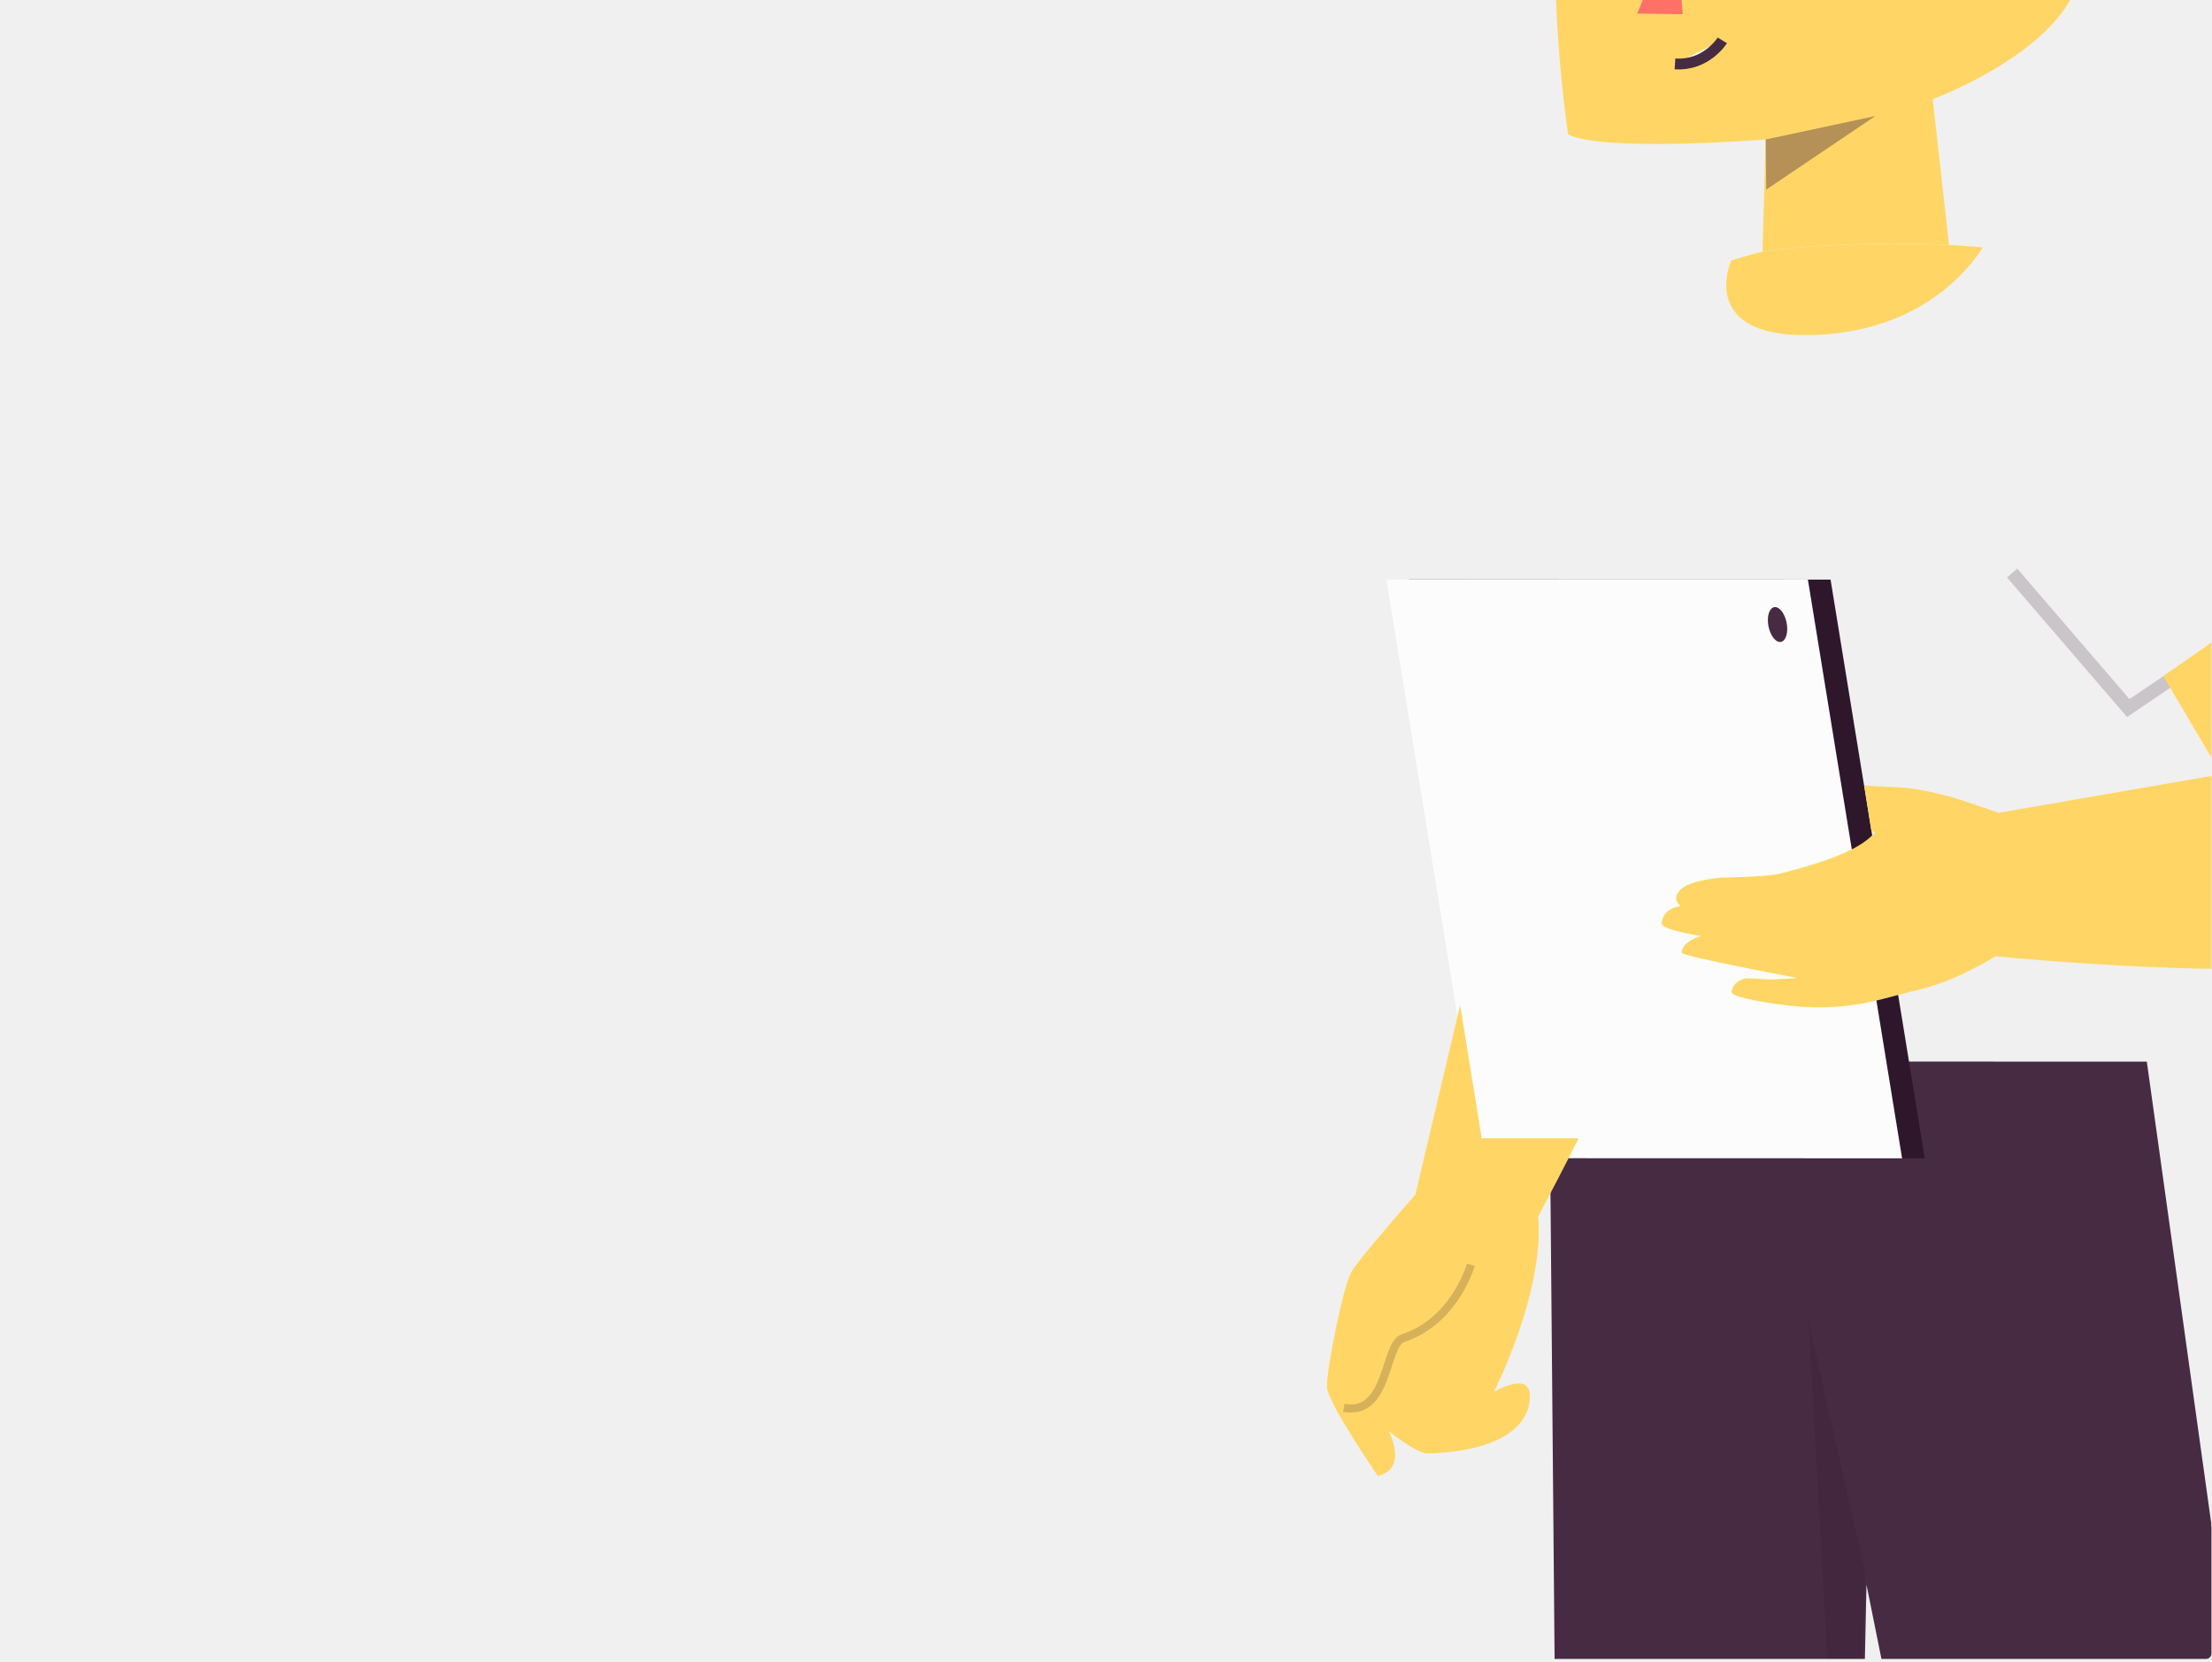
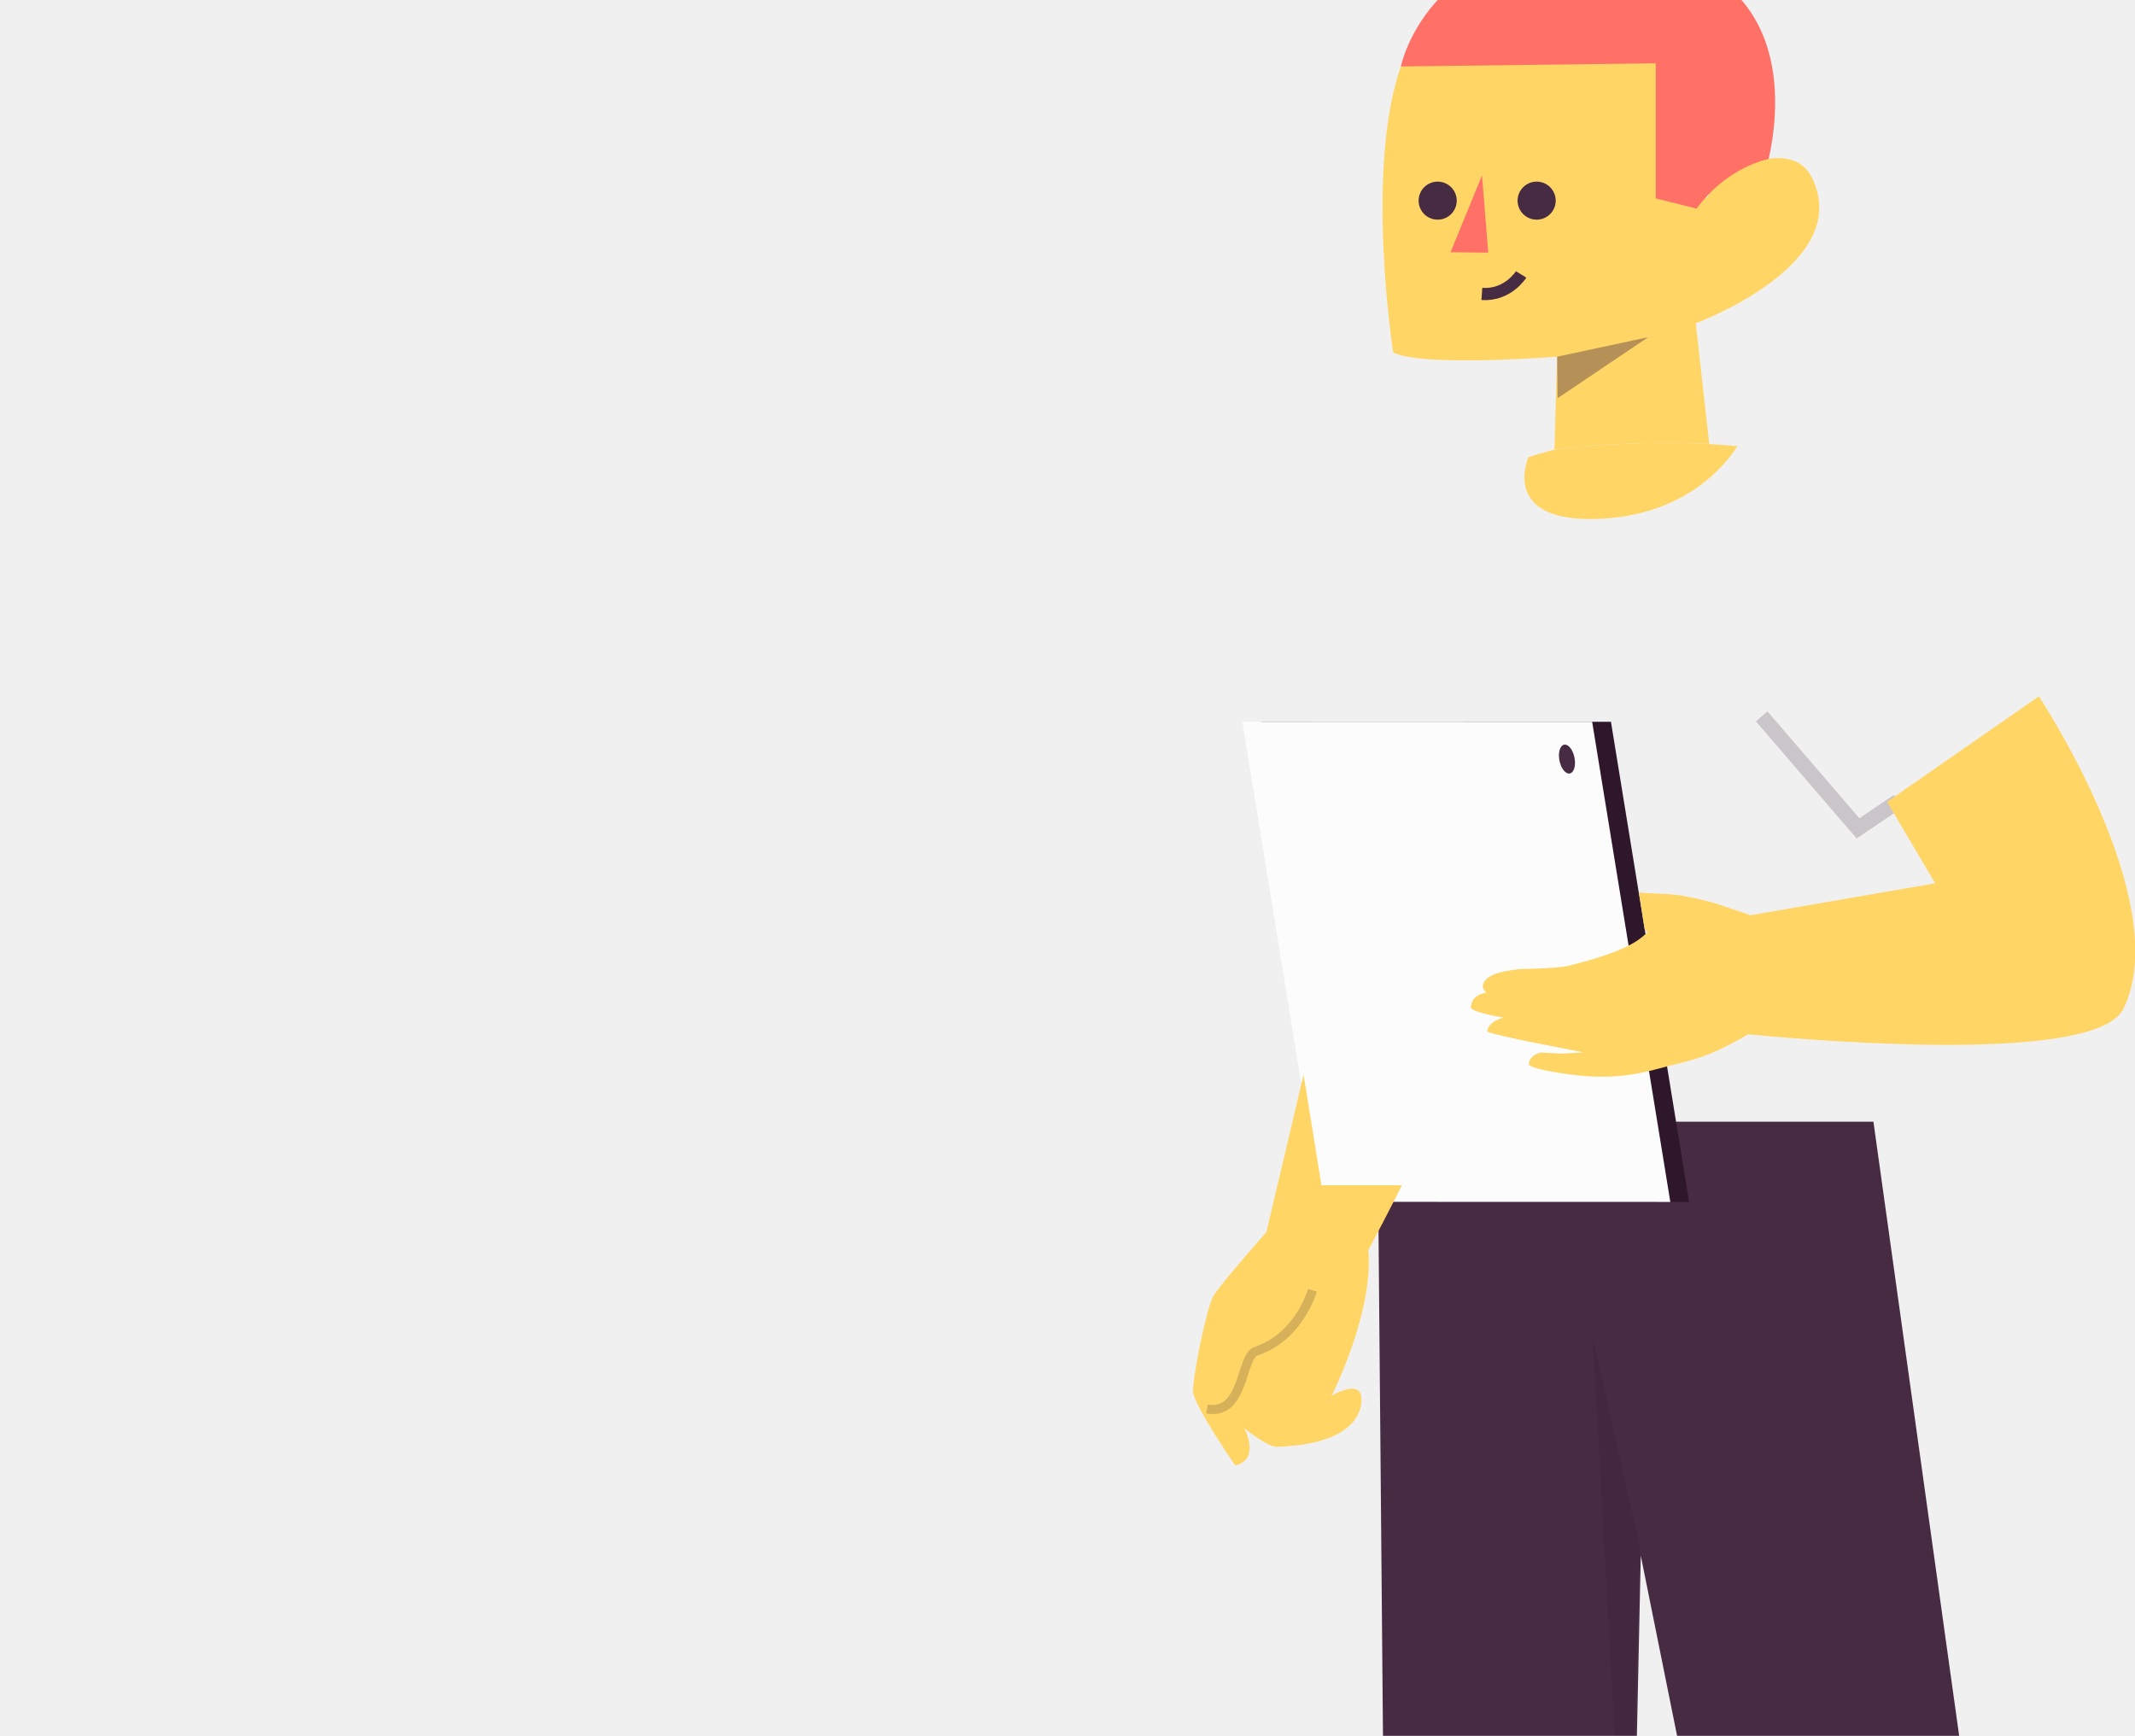
- <svg xmlns="http://www.w3.org/2000/svg" width="819" height="615" viewBox="0 0 819 615" fill="none">
-   <mask id="mask0" mask-type="alpha" maskUnits="userSpaceOnUse" x="0" y="0" width="819" height="615">
-     <rect width="818.798" height="614.098" rx="2" fill="#FFD666" />
+ <svg xmlns="http://www.w3.org/2000/svg" width="701" height="570" viewBox="0 0 701 570" fill="none">
+   <mask id="mask0" mask-type="alpha" maskUnits="userSpaceOnUse" x="0" y="0" width="701" height="570">
+     <rect width="701" height="570" rx="2" fill="#FFD666" />
  </mask>
  <g mask="url(#mask0)">
-     <path d="M652.318 101.115L653.753 51.634C653.753 51.634 593.503 56.422 580.614 49.74C580.614 49.74 567.883 -31.718 584.03 -77.856L711.175 -92.698L720.464 -18.778C724.747 -31.386 757.931 -46.788 767.172 -28.735C787.195 10.384 715.6 36.724 715.6 36.724L722.87 101.711" fill="#FFD666" />
-     <path opacity="0.402" fill-rule="evenodd" clip-rule="evenodd" d="M653.753 51.634L694.379 42.94L653.949 70.198L653.753 51.634Z" fill="#472B43" />
-     <path fill-rule="evenodd" clip-rule="evenodd" d="M620.24 -29.226L606.2 5.027L623.028 5.241L620.24 -29.226Z" fill="#FF7066" />
-     <path fill-rule="evenodd" clip-rule="evenodd" d="M637.697 14.94C637.697 14.94 631.817 24.456 620.169 23.65Z" fill="white" />
-     <path d="M637.697 14.94C637.697 14.94 631.817 24.456 620.169 23.65" stroke="#472B43" stroke-width="4" />
-     <path d="M691.075 586.63L812.503 1189.26L906.014 1189.27L794.867 392.988L573.642 392.949L580.64 1186.14L609.338 1186.56L663.974 1187.38L664.174 1187.38L678.107 1187.58L691.075 586.63Z" fill="#472B43" />
-     <path opacity="0.201" fill-rule="evenodd" clip-rule="evenodd" d="M690.568 582.171L669.617 488.947L685.255 771.563L690.568 582.171Z" fill="#2E172B" />
-     <path d="M538.755 233.968L571.06 251.143L578.942 385.812L801.997 385.852L805.859 249.984L876.434 197.221C876.434 197.221 843.232 130.473 786.348 103.9C771.527 96.99 752.879 93.316 734.245 91.56C696.881 88.033 659.625 92.115 653.57 92.847L652.714 92.948C651.658 93.264 650.599 93.581 649.577 93.898C649.56 93.898 649.542 93.915 649.527 93.915C646.507 94.849 643.655 95.749 640.937 96.633C603.171 108.99 591.22 118.999 570.042 148.628C549.909 176.79 538.755 233.968 538.755 233.968" fill="#F0F0F0" />
-     <path opacity="0.2" d="M805.899 249.994L787.997 262.104L745.006 212.127" stroke="#2E172B" stroke-width="5" />
-     <path fill-rule="evenodd" clip-rule="evenodd" d="M629.803 346.454C629.803 346.454 622.755 348.238 622.618 352.642C622.617 353.893 665.546 361.98 665.546 361.98L656.199 362.528L646.485 362.058C646.485 362.058 641.435 362.991 641.149 367.162C641.047 368.814 649.988 370.585 660.388 371.939C676.562 374.062 688.19 372.196 699.567 369.113C700.523 368.846 701.446 368.613 702.334 368.38L693.124 309.266C690.02 312.085 684.145 317.088 658.873 323.355C653.807 324.605 636.795 324.834 636.795 324.834C631.795 325.55 621.291 326.515 620.565 332.371C620.381 333.822 622.209 335.391 622.209 335.391C622.209 335.391 615.615 335.839 615.209 341.779C615.038 344.115 629.803 346.454 629.803 346.454" fill="#2E172B" />
-     <path fill-rule="evenodd" clip-rule="evenodd" d="M556.574 428.745L712.644 428.787L677.771 214.55L521.7 214.509L556.574 428.745Z" fill="#2E172B" />
-     <path fill-rule="evenodd" clip-rule="evenodd" d="M548.184 428.742L704.254 428.783L669.381 214.547L513.31 214.505L548.184 428.742Z" fill="#FCFCFC" />
-     <path fill-rule="evenodd" clip-rule="evenodd" d="M734.185 91.577C728.673 100.207 711.317 121.724 674.125 123.906C629.703 126.489 639.818 99.245 640.862 96.658C640.929 96.524 640.964 96.457 640.964 96.457C640.964 96.457 644.27 95.356 649.455 93.938C649.463 93.938 649.471 93.934 649.479 93.93C649.488 93.925 649.497 93.921 649.506 93.921C650.729 93.587 652.071 93.237 653.499 92.87C659.556 92.136 696.817 88.05 734.185 91.577ZM740.022 300.863L729.199 297.177C729.199 297.177 722.259 294.473 710.539 292.318C706.206 291.522 702.577 291.379 698.775 291.23L698.775 291.23C696.116 291.125 693.373 291.017 690.247 290.68L692.808 307.186C693.294 307.537 693.731 307.954 694.15 308.405C693.913 308.603 693.675 308.82 693.417 309.055L693.416 309.056C693.327 309.137 693.235 309.22 693.141 309.306C690.036 312.126 684.16 317.132 658.893 323.404C653.828 324.655 636.822 324.887 636.822 324.887C636.452 324.94 636.051 324.995 635.627 325.052L635.624 325.053C630.319 325.774 621.269 327.006 620.593 332.429C620.408 333.881 622.234 335.45 622.234 335.45C622.234 335.45 615.643 335.899 615.233 341.841C615.06 344.177 629.817 346.515 629.817 346.515C629.817 346.515 622.771 348.3 622.631 352.706C622.629 353.958 665.535 362.041 665.535 362.041L656.191 362.59L646.482 362.122C646.482 362.122 641.433 363.056 641.144 367.228C641.041 368.88 649.977 370.651 660.372 372.004C676.538 374.125 688.162 372.257 699.537 369.171C700.233 368.977 700.911 368.8 701.57 368.629L701.573 368.628L701.577 368.627C701.822 368.563 702.064 368.5 702.303 368.437C703.988 367.998 705.539 367.61 707.003 367.244L707.003 367.244C715.72 365.064 721.4 363.644 734.303 356.658C735.697 355.902 737.23 354.992 738.82 353.99C777.467 357.646 894.606 366.638 906.38 342.623C929.662 295.125 868.672 203.193 868.672 203.193L800.965 250.262L822.414 286.604L740.022 300.863ZM584.494 421.362L548.614 421.357L540.629 372.015L524.04 442.214C513.841 453.848 502.068 467.58 500.285 470.962C497.056 477.091 491.054 507.441 491.331 513.437C491.608 519.433 510.141 546.38 510.141 546.38C521.666 543.647 514.16 529.732 514.16 529.732C514.16 529.732 524.467 538.185 528.759 538.043C569.167 536.714 567.027 516.898 566.074 514.419C563.936 508.845 553.143 515.216 553.143 515.216C553.143 515.216 571.923 478.412 569.531 450.285C573.737 442.392 578.912 432.486 584.494 421.362Z" fill="#FFD666" />
-     <path opacity="0.199" d="M544.573 468.189C544.573 468.189 538.882 488.93 519.39 495.389C512.574 497.648 514.261 524.327 497.56 521.132" stroke="#2E172B" stroke-width="3" />
-     <path fill-rule="evenodd" clip-rule="evenodd" d="M654.788 231.841C655.484 235.388 657.552 237.972 659.406 237.611C661.259 237.251 662.199 234.084 661.503 230.537C660.807 226.99 658.739 224.406 656.885 224.767C655.031 225.127 654.092 228.295 654.788 231.841" fill="#472B43" />
+     <path d="M510.206 153.535L511.262 117.119C511.262 117.119 466.921 120.642 457.435 115.725C457.435 115.725 448.066 55.775 459.949 21.82L553.522 10.897L560.359 65.299C563.511 56.02 587.933 44.684 594.733 57.971C609.47 86.761 556.779 106.146 556.779 106.146L562.129 153.973" fill="#FFD666" />
+     <path d="M557.062 68.505C565.986 56.282 577.539 52.898 580.727 52.17C584.614 34.769 589.181 -10.277 534.756 -17.423C469.781 -25.954 459.949 21.821 459.949 21.821L543.648 20.797V65.159L557.062 68.505V68.505Z" fill="#FF7066" />
+     <path opacity="0.402" fill-rule="evenodd" clip-rule="evenodd" d="M511.262 117.119L541.161 110.72L511.407 130.781L511.262 117.119Z" fill="#472B43" />
+     <path fill-rule="evenodd" clip-rule="evenodd" d="M486.598 57.609L476.266 82.818L488.65 82.975L486.598 57.609Z" fill="#FF7066" />
+     <path fill-rule="evenodd" clip-rule="evenodd" d="M498.379 64.773C497.763 68.168 500.023 71.417 503.424 72.031C506.826 72.645 510.082 70.391 510.697 66.997C511.312 63.602 509.053 60.352 505.652 59.738C502.25 59.125 498.995 61.378 498.379 64.773" fill="#472B43" />
+     <path fill-rule="evenodd" clip-rule="evenodd" d="M465.882 64.773C465.267 68.168 467.526 71.417 470.927 72.031C474.329 72.645 477.585 70.391 478.2 66.997C478.816 63.602 476.556 60.352 473.155 59.738C469.753 59.125 466.498 61.378 465.882 64.773" fill="#472B43" />
+     <path fill-rule="evenodd" clip-rule="evenodd" d="M499.446 90.114C499.446 90.114 495.118 97.117 486.546 96.524Z" fill="white" />
+     <path d="M499.446 90.114C499.446 90.114 495.118 97.117 486.546 96.524" stroke="#472B43" stroke-width="4" />
+     <path d="M538.73 510.851L628.095 954.356L696.915 954.368L615.116 368.34L452.304 368.311L457.454 952.06L478.575 952.369L518.784 952.973L518.931 952.973L529.186 953.121L538.73 510.851Z" fill="#472B43" />
+     <path opacity="0.201" fill-rule="evenodd" clip-rule="evenodd" d="M538.356 507.569L522.937 438.961L534.447 646.953L538.356 507.569Z" fill="#2E172B" />
+     <path d="M426.629 251.308L450.404 263.948L456.205 363.058L620.363 363.088L623.206 263.095L675.145 224.264C675.145 224.264 650.71 175.141 608.846 155.584C597.939 150.498 584.215 147.794 570.501 146.503C543.002 143.907 515.584 146.91 511.128 147.45L510.498 147.523C509.72 147.757 508.941 147.99 508.189 148.223C508.177 148.223 508.163 148.235 508.152 148.235C505.93 148.922 503.83 149.585 501.83 150.236C474.036 159.33 465.241 166.696 449.655 188.502C434.838 209.227 426.629 251.308 426.629 251.308" fill="#F0F0F0" />
+     <path opacity="0.2" d="M623.235 263.103L610.06 272.015L578.42 235.234" stroke="#2E172B" stroke-width="5" />
+     <path fill-rule="evenodd" clip-rule="evenodd" d="M493.636 334.093C493.636 334.093 488.449 335.405 488.348 338.647C488.348 339.568 519.941 345.519 519.941 345.519L513.062 345.922L505.913 345.577C505.913 345.577 502.196 346.263 501.986 349.333C501.911 350.548 508.492 351.852 516.145 352.848C528.048 354.411 536.606 353.038 544.979 350.768C545.683 350.572 546.362 350.401 547.015 350.229L540.238 306.724C537.953 308.798 533.63 312.481 515.03 317.093C511.302 318.012 498.782 318.181 498.782 318.181C495.102 318.708 487.372 319.418 486.837 323.728C486.702 324.796 488.047 325.951 488.047 325.951C488.047 325.951 483.195 326.281 482.896 330.652C482.77 332.371 493.636 334.093 493.636 334.093" fill="#2E172B" />
+     <path fill-rule="evenodd" clip-rule="evenodd" d="M439.743 394.655L554.603 394.686L528.938 237.017L414.077 236.987L439.743 394.655Z" fill="#2E172B" />
+     <path fill-rule="evenodd" clip-rule="evenodd" d="M433.568 394.653L548.428 394.683L522.764 237.015L407.903 236.984L433.568 394.653Z" fill="#FCFCFC" />
+     <path fill-rule="evenodd" clip-rule="evenodd" d="M570.456 146.515C566.4 152.866 553.626 168.702 526.255 170.308C493.562 172.208 501.007 152.158 501.775 150.254C501.824 150.156 501.85 150.107 501.85 150.107C501.85 150.107 504.283 149.296 508.099 148.252C508.105 148.252 508.111 148.249 508.117 148.246C508.123 148.243 508.13 148.24 508.136 148.24C509.037 147.994 510.025 147.736 511.076 147.466C515.533 146.926 542.956 143.919 570.456 146.515ZM574.752 300.54L566.787 297.827C566.787 297.827 561.68 295.837 553.054 294.251C549.866 293.665 547.194 293.56 544.396 293.45L544.396 293.45C542.439 293.373 540.421 293.294 538.12 293.046L540.005 305.193C540.362 305.451 540.684 305.758 540.992 306.09C540.818 306.236 540.642 306.396 540.452 306.569L540.451 306.57C540.386 306.63 540.319 306.691 540.25 306.753C537.965 308.829 533.64 312.513 515.045 317.129C511.317 318.05 498.802 318.22 498.802 318.22C498.529 318.259 498.233 318.3 497.92 318.342C494.016 318.873 487.356 319.779 486.858 323.771C486.722 324.839 488.066 325.994 488.066 325.994C488.066 325.994 483.215 326.325 482.913 330.697C482.786 332.417 493.646 334.138 493.646 334.138C493.646 334.138 488.461 335.451 488.358 338.694C488.357 339.615 519.933 345.564 519.933 345.564L513.057 345.968L505.911 345.624C505.911 345.624 502.195 346.311 501.982 349.381C501.907 350.597 508.483 351.9 516.133 352.896C528.031 354.457 536.586 353.083 544.957 350.811C545.47 350.668 545.97 350.538 546.456 350.411C546.637 350.364 546.816 350.318 546.993 350.271C548.232 349.948 549.372 349.663 550.449 349.394L550.452 349.393C556.867 347.789 561.047 346.744 570.543 341.603C571.569 341.046 572.697 340.376 573.868 339.639C602.31 342.33 688.519 348.947 697.184 331.273C714.319 296.317 669.433 228.659 669.433 228.659L619.603 263.3L635.389 290.046L574.752 300.54ZM460.291 389.221L433.885 389.218L428.008 352.904L415.799 404.568C408.294 413.129 399.629 423.236 398.317 425.725C395.94 430.235 391.524 452.572 391.727 456.985C391.931 461.398 405.571 481.229 405.571 481.229C414.052 479.217 408.528 468.976 408.528 468.976C408.528 468.976 416.114 475.198 419.272 475.094C449.011 474.115 447.436 459.532 446.735 457.707C445.161 453.605 437.218 458.294 437.218 458.294C437.218 458.294 451.039 431.207 449.279 410.508C452.374 404.699 456.183 397.408 460.291 389.221Z" fill="#FFD666" />
+     <path opacity="0.199" d="M430.911 423.684C430.911 423.684 426.722 438.948 412.377 443.702C407.361 445.364 408.602 464.999 396.311 462.647" stroke="#2E172B" stroke-width="3" />
+     <path fill-rule="evenodd" clip-rule="evenodd" d="M512.024 249.743C512.536 252.353 514.058 254.255 515.423 253.989C516.786 253.724 517.478 251.393 516.966 248.783C516.453 246.173 514.932 244.271 513.567 244.537C512.202 244.802 511.512 247.133 512.024 249.743" fill="#472B43" />
  </g>
</svg>
